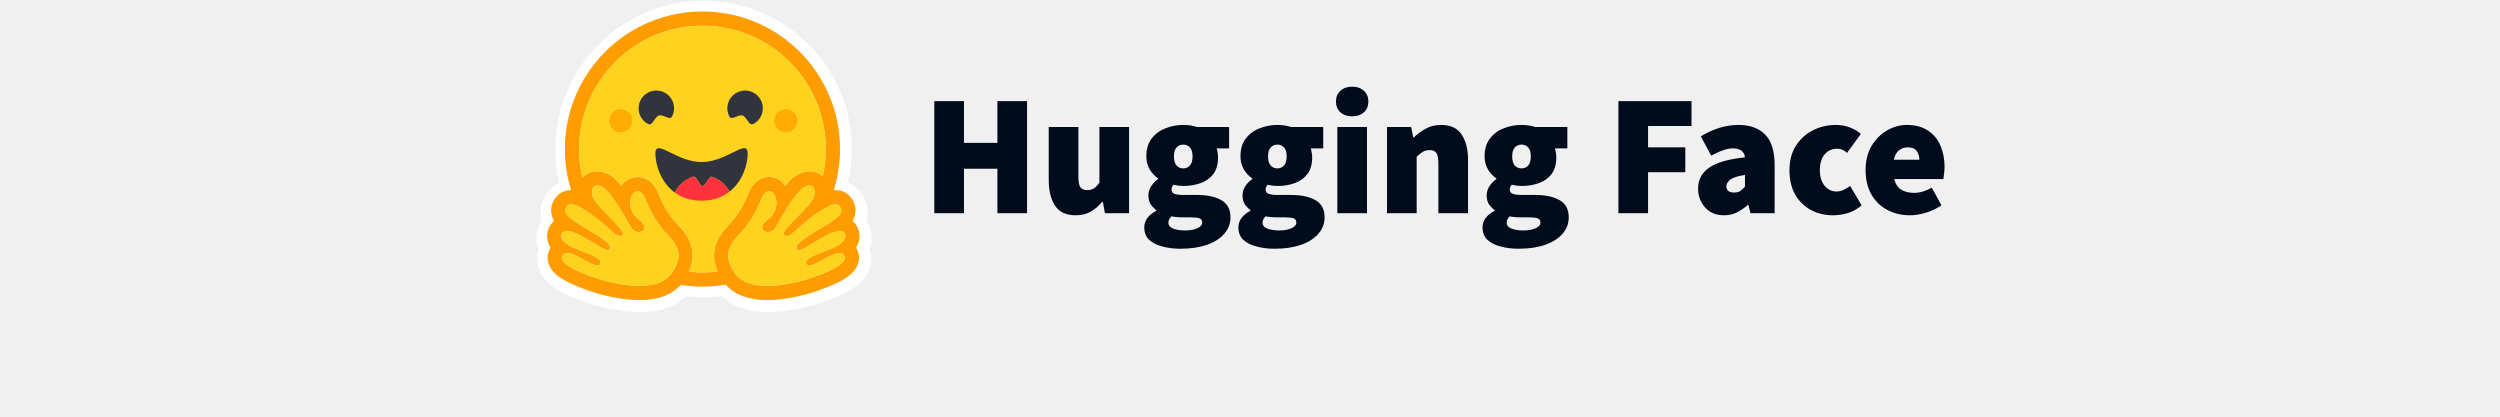
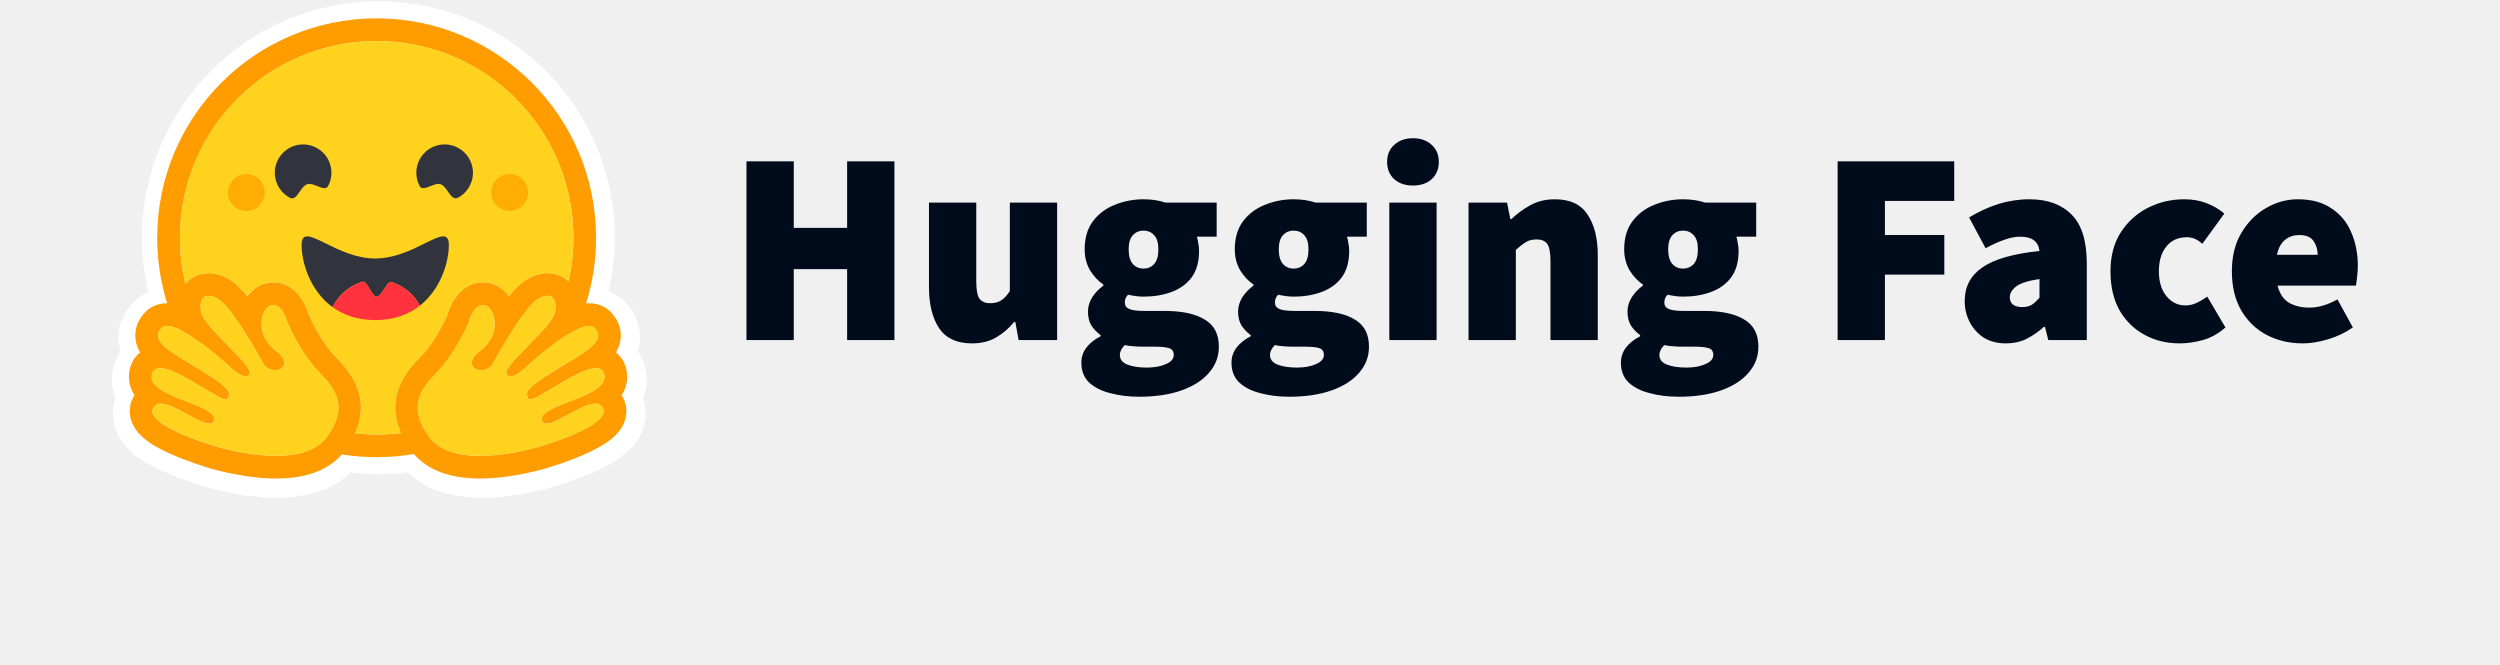
- <svg xmlns="http://www.w3.org/2000/svg" height="20" width="120" role="img" viewBox="0 30 963 256" fill="none">
+ <svg xmlns="http://www.w3.org/2000/svg" height="20" role="img" viewBox="0 30 963 256" fill="none">
  <path d="M287.541 161V92.145H305.761V117.78H326.312V92.145H344.532V161H326.312V133.67H305.761V161H287.541ZM374.366 162.271C368.575 162.271 364.373 160.329 361.76 156.445C359.147 152.49 357.841 147.229 357.841 140.661V108.035H376.061V138.331C376.061 141.721 376.485 143.98 377.332 145.11C378.25 146.24 379.592 146.805 381.358 146.805C383.052 146.805 384.465 146.452 385.595 145.746C386.725 145.04 387.855 143.839 388.985 142.144V108.035H407.205V161H392.374L391.103 154.009H390.679C388.561 156.551 386.195 158.564 383.582 160.047C381.04 161.53 377.968 162.271 374.366 162.271ZM438.785 182.822C434.76 182.822 431.052 182.363 427.662 181.445C424.273 180.597 421.554 179.22 419.506 177.313C417.528 175.407 416.54 172.864 416.54 169.686C416.54 165.52 419.011 162.13 423.955 159.517V159.093C422.601 158.092 421.42 156.875 420.459 155.492C419.541 154.009 419.082 152.172 419.082 149.983C419.082 148.147 419.612 146.346 420.671 144.581C421.801 142.815 423.249 141.297 425.014 140.026V139.602C423.107 138.331 421.413 136.53 419.93 134.199C418.517 131.798 417.811 129.079 417.811 126.043C417.811 121.664 418.87 118.063 420.989 115.238C423.178 112.342 426.003 110.224 429.463 108.882C432.924 107.47 436.596 106.763 440.48 106.763C443.587 106.763 446.412 107.187 448.954 108.035H468.658V121.17H461.031C461.242 121.806 461.419 122.618 461.56 123.606C461.772 124.595 461.878 125.619 461.878 126.678C461.878 130.845 460.925 134.235 459.018 136.848C457.111 139.39 454.534 141.262 451.285 142.462C448.036 143.663 444.435 144.263 440.48 144.263C438.715 144.263 436.737 144.016 434.548 143.521C433.7 144.298 433.277 145.322 433.277 146.593C433.277 147.723 433.842 148.535 434.972 149.03C436.172 149.524 438.079 149.771 440.692 149.771H448.637C455.275 149.771 460.395 150.866 463.997 153.055C467.669 155.174 469.505 158.669 469.505 163.542C469.505 167.356 468.234 170.71 465.692 173.606C463.22 176.501 459.689 178.761 455.098 180.385C450.508 182.01 445.07 182.822 438.785 182.822ZM440.48 133.458C442.175 133.458 443.552 132.858 444.611 131.657C445.671 130.457 446.2 128.585 446.2 126.043C446.2 123.571 445.671 121.77 444.611 120.64C443.552 119.44 442.175 118.84 440.48 118.84C438.785 118.84 437.408 119.44 436.349 120.64C435.289 121.77 434.76 123.571 434.76 126.043C434.76 128.585 435.289 130.457 436.349 131.657C437.408 132.858 438.785 133.458 440.48 133.458ZM441.751 171.593C444.717 171.593 447.189 171.134 449.166 170.216C451.144 169.368 452.132 168.203 452.132 166.72C452.132 165.308 451.497 164.425 450.226 164.072C449.025 163.719 447.295 163.542 445.035 163.542H440.904C438.785 163.542 437.161 163.472 436.031 163.33C434.972 163.26 434.054 163.119 433.277 162.907C432.006 164.178 431.37 165.449 431.37 166.72C431.37 168.415 432.323 169.651 434.23 170.428C436.208 171.205 438.715 171.593 441.751 171.593ZM496.613 182.822C492.587 182.822 488.88 182.363 485.49 181.445C482.1 180.597 479.381 179.22 477.333 177.313C475.356 175.407 474.367 172.864 474.367 169.686C474.367 165.52 476.839 162.13 481.782 159.517V159.093C480.428 158.092 479.247 156.875 478.287 155.492C477.368 154.009 476.909 152.172 476.909 149.983C476.909 148.147 477.439 146.346 478.498 144.581C479.628 142.815 481.076 141.297 482.842 140.026V139.602C480.935 138.331 479.24 136.53 477.757 134.199C476.344 131.798 475.638 129.079 475.638 126.043C475.638 121.664 476.698 118.063 478.816 115.238C481.005 112.342 483.83 110.224 487.291 108.882C490.751 107.47 494.423 106.763 498.307 106.763C501.415 106.763 504.24 107.187 506.782 108.035H526.485V121.17H518.858C519.07 121.806 519.246 122.618 519.388 123.606C519.599 124.595 519.705 125.619 519.705 126.678C519.705 130.845 518.752 134.235 516.845 136.848C514.939 139.39 512.361 141.262 509.112 142.462C505.864 143.663 502.262 144.263 498.307 144.263C496.542 144.263 494.565 144.016 492.375 143.521C491.528 144.298 491.104 145.322 491.104 146.593C491.104 147.723 491.669 148.535 492.799 149.03C494 149.524 495.906 149.771 498.519 149.771H506.464C513.102 149.771 518.222 150.866 521.824 153.055C525.496 155.174 527.332 158.669 527.332 163.542C527.332 167.356 526.061 170.71 523.519 173.606C521.047 176.501 517.516 178.761 512.926 180.385C508.336 182.01 502.898 182.822 496.613 182.822ZM498.307 133.458C500.002 133.458 501.379 132.858 502.439 131.657C503.498 130.457 504.028 128.585 504.028 126.043C504.028 123.571 503.498 121.77 502.439 120.64C501.379 119.44 500.002 118.84 498.307 118.84C496.613 118.84 495.235 119.44 494.176 120.64C493.117 121.77 492.587 123.571 492.587 126.043C492.587 128.585 493.117 130.457 494.176 131.657C495.235 132.858 496.613 133.458 498.307 133.458ZM499.579 171.593C502.545 171.593 505.016 171.134 506.994 170.216C508.971 169.368 509.96 168.203 509.96 166.72C509.96 165.308 509.324 164.425 508.053 164.072C506.853 163.719 505.122 163.542 502.862 163.542H498.731C496.613 163.542 494.988 163.472 493.858 163.33C492.799 163.26 491.881 163.119 491.104 162.907C489.833 164.178 489.197 165.449 489.197 166.72C489.197 168.415 490.151 169.651 492.058 170.428C494.035 171.205 496.542 171.593 499.579 171.593ZM535.161 161V108.035H553.381V161H535.161ZM544.271 101.467C541.305 101.467 538.903 100.655 537.067 99.031C535.231 97.336 534.313 95.111 534.313 92.357C534.313 89.603 535.231 87.413 537.067 85.789C538.903 84.094 541.305 83.247 544.271 83.247C547.237 83.247 549.638 84.094 551.474 85.789C553.31 87.413 554.228 89.603 554.228 92.357C554.228 95.111 553.31 97.336 551.474 99.031C549.638 100.655 547.237 101.467 544.271 101.467ZM565.678 161V108.035H580.508L581.779 114.39H582.203C584.321 112.342 586.723 110.577 589.406 109.094C592.16 107.54 595.338 106.763 598.94 106.763C604.801 106.763 609.003 108.741 611.546 112.696C614.159 116.58 615.465 121.806 615.465 128.373V161H597.245V130.704C597.245 127.314 596.821 125.054 595.974 123.924C595.126 122.794 593.785 122.229 591.948 122.229C590.254 122.229 588.841 122.582 587.711 123.289C586.581 123.995 585.31 124.984 583.898 126.255V161H565.678ZM646.612 182.822C642.587 182.822 638.879 182.363 635.489 181.445C632.1 180.597 629.381 179.22 627.333 177.313C625.355 175.407 624.367 172.864 624.367 169.686C624.367 165.52 626.838 162.13 631.782 159.517V159.093C630.428 158.092 629.247 156.875 628.286 155.492C627.368 154.009 626.909 152.172 626.909 149.983C626.909 148.147 627.439 146.346 628.498 144.581C629.628 142.815 631.076 141.297 632.841 140.026V139.602C630.934 138.331 629.239 136.53 627.756 134.199C626.344 131.798 625.638 129.079 625.638 126.043C625.638 121.664 626.697 118.063 628.816 115.238C631.005 112.342 633.83 110.224 637.29 108.882C640.751 107.47 644.423 106.763 648.307 106.763C651.414 106.763 654.239 107.187 656.781 108.035H676.484V121.17H668.857C669.069 121.806 669.246 122.618 669.387 123.606C669.599 124.595 669.705 125.619 669.705 126.678C669.705 130.845 668.752 134.235 666.845 136.848C664.938 139.39 662.36 141.262 659.112 142.462C655.863 143.663 652.262 144.263 648.307 144.263C646.541 144.263 644.564 144.016 642.375 143.521C641.527 144.298 641.104 145.322 641.104 146.593C641.104 147.723 641.669 148.535 642.799 149.03C643.999 149.524 645.906 149.771 648.519 149.771H656.464C663.102 149.771 668.222 150.866 671.824 153.055C675.496 155.174 677.332 158.669 677.332 163.542C677.332 167.356 676.061 170.71 673.518 173.606C671.047 176.501 667.516 178.761 662.925 180.385C658.335 182.01 652.897 182.822 646.612 182.822ZM648.307 133.458C650.002 133.458 651.379 132.858 652.438 131.657C653.498 130.457 654.027 128.585 654.027 126.043C654.027 123.571 653.498 121.77 652.438 120.64C651.379 119.44 650.002 118.84 648.307 118.84C646.612 118.84 645.235 119.44 644.176 120.64C643.116 121.77 642.587 123.571 642.587 126.043C642.587 128.585 643.116 130.457 644.176 131.657C645.235 132.858 646.612 133.458 648.307 133.458ZM649.578 171.593C652.544 171.593 655.016 171.134 656.993 170.216C658.971 169.368 659.959 168.203 659.959 166.72C659.959 165.308 659.324 164.425 658.053 164.072C656.852 163.719 655.122 163.542 652.862 163.542H648.731C646.612 163.542 644.988 163.472 643.858 163.33C642.799 163.26 641.88 163.119 641.104 162.907C639.832 164.178 639.197 165.449 639.197 166.72C639.197 168.415 640.15 169.651 642.057 170.428C644.034 171.205 646.541 171.593 649.578 171.593ZM707.85 161V92.145H752.764V107.399H726.07V120.534H748.951V135.788H726.07V161H707.85ZM772.689 162.271C769.37 162.271 766.51 161.53 764.109 160.047C761.817 158.535 759.955 156.455 758.707 154.009C757.435 151.537 756.8 148.853 756.8 145.958C756.8 140.449 759.06 136.142 763.579 133.034C768.099 129.856 775.444 127.738 785.613 126.678C785.189 123.006 782.717 121.17 778.198 121.17C776.291 121.17 774.278 121.558 772.16 122.335C770.041 123.041 767.605 124.136 764.85 125.619L758.495 113.755C762.238 111.495 766.016 109.765 769.829 108.564C773.706 107.365 777.741 106.758 781.799 106.763C788.72 106.763 794.123 108.741 798.007 112.696C801.891 116.58 803.833 122.865 803.833 131.551V161H789.003L787.732 155.915H787.308C785.189 157.822 782.929 159.376 780.528 160.576C778.198 161.706 775.585 162.271 772.689 162.271ZM779.045 148.288C780.528 148.288 781.764 147.97 782.753 147.335C783.741 146.629 784.695 145.746 785.613 144.687V137.483C781.305 138.119 778.304 139.072 776.609 140.343C774.985 141.615 774.172 142.992 774.172 144.475C774.172 147.017 775.797 148.288 779.045 148.288ZM839.652 162.271C834.638 162.271 830.118 161.176 826.093 158.987C822.067 156.798 818.854 153.655 816.453 149.559C814.122 145.393 812.957 140.379 812.957 134.517C812.957 128.656 814.264 123.677 816.877 119.581C819.56 115.414 823.056 112.237 827.364 110.047C831.671 107.858 836.332 106.763 841.346 106.763C844.524 106.763 847.385 107.258 849.927 108.246C852.54 109.235 854.835 110.577 856.812 112.272L848.338 123.924C847.208 122.936 846.184 122.265 845.266 121.912C844.354 121.559 843.384 121.38 842.406 121.382C839.016 121.382 836.368 122.582 834.461 124.984C832.554 127.314 831.601 130.492 831.601 134.517C831.601 138.543 832.59 141.756 834.567 144.157C836.544 146.487 838.945 147.653 841.77 147.653C843.253 147.653 844.701 147.335 846.113 146.699C847.561 146.014 848.944 145.198 850.245 144.263L857.236 156.127C854.623 158.458 851.728 160.082 848.55 161C845.372 161.847 842.406 162.271 839.652 162.271ZM887.046 162.271C881.89 162.271 877.229 161.176 873.063 158.987C868.967 156.798 865.718 153.655 863.317 149.559C860.916 145.393 859.716 140.379 859.716 134.517C859.716 128.797 860.916 123.889 863.317 119.793C865.789 115.626 868.967 112.413 872.851 110.153C876.735 107.893 880.831 106.763 885.139 106.763C890.365 106.763 894.673 107.929 898.062 110.259C901.523 112.519 904.065 115.591 905.689 119.475C907.384 123.359 908.232 127.667 908.232 132.399C908.232 133.952 908.126 135.471 907.914 136.954C907.773 138.366 907.631 139.39 907.49 140.026H877.3C878.147 143.204 879.666 145.428 881.855 146.699C884.044 147.9 886.622 148.5 889.588 148.5C892.978 148.5 896.579 147.441 900.393 145.322L906.325 156.127C903.5 158.104 900.322 159.623 896.791 160.682C893.26 161.741 890.012 162.271 887.046 162.271ZM877.088 128.161H892.766C892.766 126.113 892.236 124.348 891.177 122.865C890.188 121.311 888.317 120.534 885.563 120.534C883.585 120.534 881.82 121.135 880.266 122.335C878.712 123.536 877.653 125.478 877.088 128.161Z" fill="#000B1B" />
  <path d="M248.378 171.091C247.841 169.064 246.971 167.141 245.804 165.399C246.054 164.481 246.244 163.549 246.372 162.608C247.2 156.632 245.129 151.161 241.224 146.927C239.109 144.615 236.842 143.089 234.441 142.152C236.017 135.409 236.815 128.508 236.819 121.583C236.819 118.421 236.64 115.323 236.34 112.271C236.183 110.747 235.994 109.226 235.773 107.71C235.085 103.237 234.065 98.821 232.721 94.5C231.84 91.661 230.821 88.866 229.668 86.126C227.939 82.068 225.92 78.14 223.627 74.372C222.122 71.866 220.484 69.442 218.719 67.111C217.854 65.934 216.953 64.785 216.015 63.665C213.237 60.288 210.219 57.118 206.982 54.178C205.908 53.19 204.803 52.236 203.668 51.317C202.551 50.385 201.409 49.483 200.244 48.612C197.899 46.867 195.475 45.229 192.981 43.705C179.2 35.335 163.039 30.536 145.766 30.536C95.475 30.536 54.714 71.298 54.714 121.587C54.713 128.599 55.525 135.587 57.135 142.411C54.975 143.349 52.904 144.81 50.985 146.925C47.081 151.156 45.009 156.608 45.838 162.583C45.963 163.533 46.153 164.473 46.405 165.397C45.239 167.14 44.369 169.064 43.831 171.091C42.631 175.652 43.026 179.765 44.551 183.368C42.894 188.079 43.308 193.095 45.467 197.456C47.037 200.641 49.284 203.104 52.053 205.307C55.346 207.924 59.468 210.149 64.441 212.282C70.373 214.812 77.613 217.189 80.906 218.061C89.412 220.264 97.568 221.66 105.835 221.727C117.611 221.837 127.753 219.067 135.015 211.98C138.582 212.417 142.172 212.636 145.766 212.635C149.563 212.627 153.356 212.387 157.124 211.919C164.368 219.051 174.549 221.846 186.369 221.733C194.634 221.668 202.79 220.272 211.274 218.066C214.589 217.194 221.827 214.817 227.762 212.288C232.735 210.15 236.856 207.926 240.172 205.312C242.92 203.11 245.165 200.646 246.736 197.461C248.917 193.1 249.31 188.084 247.674 183.373C249.185 179.77 249.577 175.648 248.378 171.091ZM239.939 183.063C241.61 186.234 241.717 189.817 240.242 193.154C238.006 198.212 232.452 202.195 221.665 206.472C214.958 209.133 208.815 210.833 208.761 210.849C199.889 213.15 191.865 214.318 184.919 214.318C173.417 214.318 164.859 211.145 159.431 204.877C150.252 206.44 140.879 206.493 131.683 205.034C126.249 211.198 117.738 214.318 106.333 214.318C99.386 214.318 91.363 213.15 82.491 210.849C82.436 210.833 76.297 209.133 69.587 206.472C58.8 202.195 53.245 198.214 51.01 193.154C49.535 189.817 49.642 186.234 51.313 183.063C51.468 182.769 51.633 182.481 51.81 182.204C50.809 180.7 50.137 179 49.839 177.218C49.541 175.436 49.624 173.61 50.082 171.862C50.746 169.34 52.118 167.242 53.98 165.735C53.084 164.261 52.495 162.621 52.25 160.913C51.714 157.199 52.946 153.49 55.72 150.467C57.879 148.114 60.932 146.819 64.313 146.819H64.403C61.854 138.65 60.562 130.141 60.57 121.584C60.57 74.912 98.407 37.074 145.084 37.074C191.762 37.074 229.598 74.909 229.598 121.584C229.604 130.164 228.303 138.695 225.739 146.883C226.147 146.843 226.547 146.822 226.939 146.822C230.319 146.822 233.373 148.116 235.532 150.469C238.304 153.49 239.539 157.202 239.002 160.915C238.757 162.623 238.169 164.264 237.272 165.738C239.134 167.244 240.506 169.342 241.17 171.865C241.627 173.613 241.71 175.438 241.412 177.221C241.114 179.003 240.443 180.702 239.442 182.207C239.619 182.481 239.786 182.769 239.939 183.063Z" fill="white" />
  <path d="M239.442 182.207C240.443 180.702 241.114 179.003 241.412 177.221C241.71 175.438 241.627 173.613 241.17 171.865C240.506 169.343 239.134 167.245 237.272 165.738C238.168 164.264 238.757 162.624 239.002 160.916C239.538 157.202 238.306 153.493 235.532 150.47C233.373 148.117 230.319 146.822 226.939 146.822C226.546 146.822 226.147 146.842 225.739 146.883C228.3 138.695 229.599 130.164 229.591 121.585C229.591 74.914 191.754 37.075 145.081 37.075C98.408 37.075 60.567 74.91 60.567 121.585C60.559 130.142 61.851 138.651 64.4 146.82H64.31C60.93 146.82 57.877 148.115 55.718 150.468C52.946 153.489 51.712 157.2 52.248 160.914C52.493 162.622 53.081 164.262 53.978 165.736C52.116 167.243 50.744 169.341 50.081 171.864C49.623 173.612 49.541 175.438 49.839 177.221C50.137 179.003 50.809 180.703 51.811 182.207C51.632 182.484 51.468 182.772 51.314 183.066C49.644 186.237 49.536 189.82 51.011 193.157C53.246 198.214 58.801 202.199 69.588 206.475C76.295 209.136 82.438 210.836 82.492 210.852C91.364 213.153 99.387 214.322 106.333 214.322C117.739 214.322 126.249 211.202 131.684 205.037C140.88 206.496 150.253 206.443 159.432 204.88C164.859 211.148 173.418 214.322 184.92 214.322C191.866 214.322 199.89 213.153 208.762 210.852C208.816 210.836 214.956 209.136 221.666 206.475C232.453 202.199 238.008 198.214 240.243 193.157C241.718 189.82 241.611 186.237 239.94 183.066C239.787 182.769 239.619 182.482 239.442 182.207ZM127.795 195.387C127.327 196.206 126.826 197.005 126.292 197.782C124.887 199.839 123.039 201.41 120.895 202.579C116.794 204.814 111.605 205.596 106.332 205.596C98.004 205.596 89.466 203.647 84.68 202.405C84.445 202.344 55.346 194.125 59.03 187.129C59.65 185.953 60.671 185.483 61.955 185.483C67.142 185.483 76.587 193.207 80.647 193.207C81.553 193.207 82.193 192.82 82.454 191.879C84.184 185.674 56.161 183.066 58.521 174.082C58.938 172.492 60.067 171.847 61.656 171.847C68.513 171.846 83.905 183.906 87.124 183.906C87.371 183.906 87.548 183.834 87.644 183.682L87.686 183.613C89.196 181.118 88.33 179.304 77.978 172.964L76.984 172.359C65.594 165.464 57.598 161.316 62.146 156.366C62.669 155.794 63.41 155.541 64.311 155.541C65.38 155.541 66.673 155.899 68.097 156.498C74.113 159.035 82.451 165.954 85.934 168.972C86.961 169.866 87.566 170.412 87.566 170.412C87.566 170.412 91.976 174.998 94.643 174.998C95.257 174.998 95.777 174.757 96.13 174.158C98.022 170.97 78.567 156.228 77.47 150.146C76.727 146.024 77.992 143.937 80.333 143.937C81.445 143.937 82.803 144.41 84.302 145.361C88.952 148.313 97.93 163.741 101.217 169.742C102.319 171.754 104.2 172.604 105.895 172.604C109.258 172.604 111.887 169.261 106.203 165.013C97.66 158.62 100.658 148.172 104.735 147.529C104.909 147.502 105.085 147.488 105.26 147.487C108.968 147.487 110.604 153.877 110.604 153.877C110.604 153.877 115.397 165.915 123.632 174.143C131.105 181.612 132.148 187.742 127.795 195.387ZM154.424 196.797L153.997 196.848L153.268 196.932C152.885 196.971 152.502 197.009 152.117 197.045L151.741 197.079L151.399 197.108L150.912 197.147C150.733 197.16 150.554 197.174 150.375 197.185L149.839 197.221L149.721 197.228L149.299 197.253L149.12 197.262L148.62 197.287L148.039 197.311L147.511 197.329L147.159 197.339H146.981C146.871 197.339 146.762 197.345 146.652 197.346H146.477C146.367 197.346 146.258 197.346 146.148 197.352L145.701 197.357H145.075C144.584 197.357 144.095 197.352 143.606 197.343L143.21 197.334C143.098 197.334 142.985 197.328 142.873 197.325L142.454 197.312L141.932 197.292L141.463 197.272L141.341 197.267L140.894 197.243C140.77 197.236 140.646 197.23 140.523 197.222L140.234 197.205C139.871 197.182 139.508 197.156 139.145 197.128L138.765 197.098L138.285 197.057L137.724 197.005C137.411 196.976 137.098 196.944 136.785 196.909H136.77C141.34 186.714 139.029 177.193 129.794 167.965C123.738 161.917 119.708 152.984 118.873 151.023C117.181 145.218 112.702 138.765 105.265 138.765C104.636 138.766 104.009 138.816 103.388 138.914C100.129 139.426 97.281 141.302 95.249 144.124C93.054 141.393 90.919 139.222 88.989 137.995C86.079 136.151 83.176 135.215 80.346 135.215C76.816 135.215 73.659 136.665 71.459 139.295L71.404 139.362L71.28 138.841L71.275 138.819C70.857 137.029 70.505 135.223 70.221 133.407C70.221 133.394 70.221 133.382 70.215 133.37L70.153 132.959C70.12 132.737 70.087 132.514 70.055 132.292C70.029 132.107 70.003 131.922 69.979 131.738C69.955 131.554 69.929 131.369 69.907 131.184C69.883 130.998 69.861 130.813 69.839 130.628C69.818 130.452 69.798 130.276 69.778 130.1L69.772 130.055C69.682 129.243 69.605 128.43 69.54 127.616L69.505 127.145C69.495 127.016 69.486 126.886 69.478 126.755C69.478 126.725 69.474 126.694 69.472 126.666L69.439 126.144C69.427 125.955 69.418 125.766 69.408 125.577C69.398 125.389 69.388 125.2 69.38 125.01L69.36 124.515L69.354 124.365L69.339 123.907L69.328 123.519C69.328 123.364 69.321 123.208 69.318 123.053L69.31 122.564C69.308 122.401 69.31 122.239 69.306 122.076C69.301 121.912 69.306 121.749 69.306 121.585C69.306 79.733 103.237 45.802 145.093 45.802C186.949 45.802 220.879 79.731 220.879 121.585V122.564C220.879 122.727 220.875 122.891 220.871 123.053C220.871 123.189 220.866 123.322 220.862 123.458C220.862 123.579 220.857 123.699 220.852 123.816C220.852 123.969 220.843 124.121 220.838 124.274V124.287C220.825 124.619 220.811 124.951 220.797 125.283L220.791 125.393L220.765 125.889L220.741 126.282C220.685 127.213 220.612 128.144 220.523 129.073V129.086C220.507 129.26 220.489 129.435 220.47 129.609C220.426 130.014 220.381 130.419 220.336 130.824L220.285 131.231L220.222 131.709C220.2 131.884 220.176 132.058 220.151 132.232C220.124 132.427 220.095 132.621 220.067 132.815L219.997 133.273L219.915 133.793C219.887 133.966 219.859 134.138 219.826 134.311C219.792 134.483 219.766 134.655 219.736 134.828C219.676 135.172 219.614 135.515 219.547 135.858C219.414 136.541 219.275 137.222 219.128 137.902C219.091 138.071 219.053 138.241 219.014 138.41C216.881 136.337 214.057 135.208 210.941 135.208C208.114 135.208 205.208 136.143 202.299 137.988C200.368 139.214 198.235 141.386 196.038 144.117C194.003 141.294 191.155 139.419 187.9 138.906C187.279 138.809 186.651 138.759 186.022 138.758C178.583 138.758 174.107 145.211 172.414 151.016C171.575 152.977 167.545 161.909 161.482 167.967C152.254 177.165 149.925 186.644 154.424 196.797ZM232.664 176.389L232.634 176.478C232.613 176.535 232.592 176.592 232.569 176.648C232.533 176.733 232.495 176.816 232.455 176.899C232.358 177.097 232.248 177.289 232.127 177.473C231.96 177.722 231.777 177.96 231.578 178.184C231.532 178.236 231.488 178.287 231.436 178.338C231.366 178.415 231.291 178.49 231.217 178.565C229.87 179.9 227.818 181.069 225.498 182.143C225.235 182.262 224.969 182.381 224.699 182.5L224.431 182.619C224.252 182.698 224.074 182.777 223.886 182.854C223.703 182.932 223.519 183.009 223.335 183.085L222.777 183.316C221.472 183.853 220.135 184.364 218.83 184.87L218.273 185.086L217.721 185.302C217.355 185.445 216.993 185.588 216.636 185.731L216.105 185.945L215.584 186.159L215.327 186.266C215.157 186.338 214.989 186.408 214.823 186.48C210.985 188.126 208.225 189.801 208.805 191.88C208.821 191.939 208.839 191.995 208.859 192.049C208.911 192.203 208.982 192.349 209.07 192.485C209.122 192.567 209.182 192.644 209.249 192.714C209.931 193.422 211.172 193.31 212.737 192.748C212.864 192.702 212.994 192.653 213.125 192.601C213.215 192.567 213.304 192.531 213.394 192.495L213.529 192.438C213.887 192.286 214.266 192.117 214.654 191.932C214.751 191.887 214.849 191.843 214.947 191.791C216.86 190.856 219.029 189.595 221.181 188.448C221.511 188.269 221.842 188.098 222.171 187.928C222.709 187.649 223.252 187.38 223.8 187.123C225.838 186.165 227.753 185.485 229.294 185.485C230.016 185.485 230.655 185.633 231.186 185.973L231.275 186.032C231.544 186.222 231.778 186.455 231.969 186.723C232.013 186.786 232.059 186.851 232.098 186.918C232.14 186.987 232.18 187.058 232.218 187.13C232.979 188.574 232.342 190.071 230.852 191.538C229.421 192.946 227.195 194.327 224.664 195.606C224.477 195.701 224.288 195.796 224.098 195.888C216.567 199.586 206.707 202.371 206.569 202.406C203.941 203.087 200.183 203.982 195.95 204.651L195.323 204.748L195.221 204.763C194.261 204.907 193.298 205.034 192.333 205.144L192.244 205.153C190.489 205.353 188.689 205.498 186.886 205.559H186.859C186.211 205.583 185.564 205.594 184.916 205.594H184.17C183.182 205.58 182.195 205.536 181.21 205.46C181.187 205.46 181.163 205.46 181.139 205.455C180.787 205.428 180.434 205.395 180.083 205.356C179.479 205.291 178.876 205.211 178.275 205.117C178.041 205.078 177.791 205.037 177.55 204.995C177.44 204.975 177.331 204.955 177.222 204.933L177.196 204.928C176.849 204.862 176.504 204.789 176.16 204.71C175.961 204.665 175.761 204.62 175.564 204.567L175.446 204.536C175.348 204.512 175.252 204.486 175.156 204.46L175.103 204.446L174.794 204.357C174.682 204.325 174.571 204.292 174.459 204.259L174.419 204.247L174.128 204.158C174.018 204.124 173.909 204.088 173.8 204.053C173.71 204.023 173.621 203.992 173.531 203.963L173.334 203.894C173.144 203.828 172.956 203.758 172.768 203.686L172.59 203.617L172.443 203.558C172.16 203.444 171.878 203.325 171.599 203.2L171.413 203.111L171.382 203.097C171.316 203.066 171.251 203.035 171.185 203.007C171.056 202.945 170.928 202.881 170.801 202.816L170.763 202.797L170.579 202.7C170.252 202.53 169.931 202.348 169.617 202.154L169.445 202.049C169.356 201.995 169.275 201.94 169.19 201.885L168.966 201.736C168.885 201.682 168.804 201.627 168.725 201.57L168.581 201.468C168.429 201.359 168.28 201.248 168.133 201.133C168.055 201.073 167.978 201.011 167.901 200.954C167.73 200.817 167.563 200.676 167.398 200.531L167.391 200.525C167.23 200.386 167.073 200.242 166.92 200.095L166.912 200.085C166.832 200.009 166.754 199.933 166.676 199.854C166.599 199.775 166.521 199.697 166.446 199.618C166.37 199.538 166.294 199.457 166.22 199.374C166.148 199.296 166.078 199.217 166.008 199.137L165.984 199.11C165.623 198.691 165.285 198.252 164.972 197.795L164.848 197.612C164.766 197.491 164.685 197.369 164.605 197.247L164.369 196.884C164.253 196.707 164.14 196.528 164.03 196.348C163.951 196.22 163.873 196.092 163.796 195.963C163.731 195.853 163.666 195.744 163.604 195.636C163.569 195.577 163.536 195.517 163.503 195.457C163.47 195.395 163.431 195.332 163.396 195.269L163.34 195.17C163.321 195.137 163.315 195.127 163.305 195.105C163.237 194.986 163.171 194.865 163.107 194.742C163.078 194.689 163.049 194.635 163.018 194.582L162.928 194.41L162.839 194.239L162.667 193.892C162.639 193.835 162.612 193.778 162.585 193.721C162.526 193.598 162.47 193.477 162.414 193.356C162.392 193.307 162.369 193.258 162.349 193.209C162.272 193.042 162.199 192.873 162.13 192.702C162.083 192.589 162.04 192.477 161.994 192.365C161.865 192.035 161.744 191.702 161.633 191.365C161.6 191.265 161.567 191.166 161.538 191.066C161.466 190.839 161.401 190.61 161.343 190.379C161.272 190.11 161.209 189.838 161.156 189.565C161.122 189.404 161.092 189.242 161.067 189.079C161.04 188.918 161.017 188.757 160.998 188.597C160.957 188.278 160.928 187.958 160.911 187.637C160.911 187.584 160.906 187.53 160.905 187.477C160.9 187.371 160.897 187.265 160.896 187.159C160.84 182.887 163.003 178.778 167.626 174.157C175.86 165.93 180.654 153.891 180.654 153.891C180.654 153.891 180.783 153.386 181.052 152.66C181.142 152.419 181.236 152.179 181.335 151.942C181.448 151.674 181.569 151.409 181.699 151.149L181.737 151.073C181.904 150.741 182.085 150.418 182.282 150.103C182.327 150.03 182.371 149.957 182.423 149.885C182.569 149.667 182.724 149.456 182.887 149.251C183.013 149.094 183.147 148.942 183.288 148.798C183.766 148.306 184.311 147.904 184.928 147.689L185.006 147.664C185.058 147.647 185.109 147.631 185.162 147.616C185.224 147.6 185.286 147.585 185.348 147.572L185.376 147.567C185.507 147.541 185.638 147.523 185.771 147.514H185.783C185.852 147.514 185.921 147.507 185.992 147.507C186.169 147.508 186.345 147.522 186.52 147.549C187.262 147.666 187.969 148.108 188.577 148.79L188.659 148.886C188.857 149.118 189.037 149.366 189.197 149.626C189.317 149.819 189.43 150.022 189.537 150.235C189.58 150.325 189.621 150.407 189.662 150.495C189.682 150.54 189.702 150.584 189.721 150.63C189.761 150.719 189.798 150.809 189.835 150.903C190.044 151.439 190.206 151.992 190.32 152.556C190.441 153.165 190.511 153.783 190.531 154.404C190.538 154.677 190.538 154.953 190.531 155.233C190.526 155.339 190.521 155.446 190.513 155.553C190.431 156.742 190.172 157.912 189.744 159.025C189.701 159.135 189.654 159.247 189.61 159.359C189.395 159.873 189.145 160.371 188.863 160.851C188.702 161.125 188.528 161.397 188.342 161.667L188.228 161.829C187.787 162.445 187.295 163.023 186.757 163.557C186.227 164.088 185.659 164.579 185.058 165.028C184.455 165.473 183.89 165.967 183.368 166.504C181.865 168.082 181.515 169.473 181.853 170.528C181.893 170.647 181.94 170.764 181.994 170.877C182.119 171.122 182.281 171.347 182.475 171.543L182.528 171.596C182.583 171.649 182.641 171.7 182.7 171.749L182.76 171.798C182.906 171.91 183.06 172.01 183.221 172.097C183.267 172.122 183.31 172.147 183.363 172.171C183.584 172.281 183.815 172.369 184.053 172.436L184.119 172.453L184.208 172.477L184.286 172.496L184.369 172.514L184.452 172.531L184.531 172.544C184.59 172.555 184.65 172.564 184.709 172.572L184.767 172.58L184.87 172.591L184.934 172.597L185.04 172.605H185.101L185.211 172.61H185.558L185.657 172.605L185.771 172.598L185.91 172.585L186.04 172.569C186.069 172.569 186.099 172.561 186.129 172.556C186.587 172.489 187.033 172.36 187.455 172.172C187.545 172.134 187.634 172.092 187.716 172.048C187.892 171.96 188.063 171.861 188.227 171.752C188.456 171.602 188.672 171.433 188.875 171.249L189.016 171.115C189.038 171.093 189.061 171.072 189.082 171.049C189.22 170.911 189.35 170.765 189.471 170.612C189.685 170.342 189.875 170.055 190.04 169.753C191.997 166.195 194.048 162.689 196.191 159.24L196.485 158.769L196.782 158.297C196.931 158.059 197.08 157.823 197.229 157.59L197.38 157.355L197.681 156.886C198.085 156.261 198.49 155.643 198.898 155.031L199.203 154.575C199.815 153.669 200.426 152.787 201.03 151.948L201.332 151.534C201.989 150.626 202.674 149.739 203.385 148.873L203.668 148.535C203.714 148.478 203.757 148.423 203.808 148.368L204.085 148.047C204.131 147.994 204.175 147.942 204.223 147.891L204.491 147.588L204.626 147.442C204.756 147.301 204.888 147.162 205.022 147.024C205.112 146.935 205.195 146.845 205.282 146.762C205.789 146.243 206.348 145.778 206.951 145.375L207.09 145.286L207.231 145.196C207.321 145.14 207.412 145.086 207.505 145.035C209.869 143.694 211.827 143.595 212.953 144.721C213.636 145.404 214.013 146.535 213.993 148.108C213.993 148.178 213.993 148.247 213.987 148.319V148.397C213.987 148.468 213.981 148.541 213.976 148.614C213.976 148.703 213.965 148.793 213.956 148.882C213.947 148.972 213.943 149.04 213.934 149.119C213.934 149.142 213.929 149.165 213.926 149.188C213.919 149.258 213.91 149.329 213.901 149.399C213.901 149.421 213.901 149.442 213.892 149.464C213.882 149.559 213.868 149.654 213.851 149.748C213.84 149.835 213.826 149.922 213.809 150.009C213.802 150.059 213.792 150.108 213.784 150.158C213.758 150.3 213.724 150.441 213.683 150.579C213.606 150.837 213.512 151.09 213.401 151.336C213.353 151.443 213.302 151.55 213.25 151.655C213.142 151.872 213.02 152.094 212.886 152.324C212.819 152.437 212.75 152.554 212.676 152.671L212.564 152.849C212.45 153.028 212.331 153.209 212.207 153.392C212.083 153.575 211.95 153.762 211.807 153.951C211.622 154.203 211.427 154.46 211.221 154.72L211.065 154.917C210.624 155.466 210.172 156.006 209.71 156.537L209.343 156.952L209.156 157.162C208.901 157.447 208.645 157.73 208.387 158.011L208.189 158.225C208.058 158.367 207.921 158.511 207.79 158.654C207.656 158.799 207.52 158.943 207.384 159.087L206.972 159.521L206.555 159.956C206.416 160.101 206.276 160.248 206.135 160.393L205.286 161.268C201.231 165.427 196.958 169.572 195.512 172.156C195.416 172.325 195.329 172.498 195.25 172.675C195.045 173.145 194.959 173.547 195.017 173.872C195.036 173.979 195.074 174.082 195.129 174.175C195.211 174.316 195.31 174.446 195.424 174.562C195.477 174.614 195.532 174.663 195.592 174.707C195.889 174.919 196.249 175.028 196.614 175.017H196.728L196.845 175.009L196.963 174.995L197.06 174.981C197.073 174.98 197.086 174.977 197.099 174.974L197.188 174.957L197.212 174.951L197.31 174.93L197.345 174.921L197.45 174.894L197.575 174.857C197.657 174.832 197.739 174.804 197.823 174.773C198.004 174.709 198.181 174.635 198.354 174.552C198.398 174.531 198.443 174.511 198.486 174.488L198.619 174.422C198.793 174.334 198.966 174.239 199.14 174.136C199.279 174.054 199.417 173.97 199.555 173.881L199.689 173.792C199.733 173.764 199.778 173.735 199.822 173.702L199.955 173.613L200.025 173.564L200.217 173.43C200.396 173.306 200.563 173.179 200.733 173.05L200.748 173.039L201.016 172.831C201.383 172.541 201.732 172.249 202.047 171.974L202.257 171.789L202.277 171.771L202.386 171.674C202.644 171.443 202.874 171.227 203.066 171.048L203.144 170.972L203.333 170.793L203.446 170.683L203.485 170.643L203.496 170.632C203.592 170.536 203.592 170.536 203.688 170.439L203.696 170.431L203.732 170.399C203.743 170.387 203.758 170.375 203.775 170.36L203.789 170.347L203.827 170.313L204.03 170.134L204.144 170.031C204.2 169.983 204.261 169.928 204.323 169.869L204.46 169.749C204.484 169.729 204.508 169.706 204.533 169.684L204.676 169.559L204.887 169.375L204.998 169.278C205.433 168.899 205.963 168.442 206.57 167.927L206.819 167.717L207.231 167.372L207.651 167.02C208.201 166.564 208.793 166.079 209.419 165.575L209.83 165.245C210.18 164.967 210.54 164.682 210.904 164.396C211.05 164.281 211.199 164.166 211.351 164.052C211.724 163.764 212.099 163.477 212.475 163.194C213.333 162.546 214.218 161.897 215.113 161.264L215.498 160.997C215.766 160.811 216.034 160.626 216.303 160.445L216.546 160.28C217.027 159.956 217.512 159.639 218.001 159.329L218.244 159.176L218.485 159.026C218.726 158.877 218.967 158.729 219.205 158.586L219.444 158.444L219.923 158.165C220.08 158.074 220.236 157.985 220.392 157.897L220.486 157.844L220.858 157.641C221.012 157.557 221.167 157.476 221.32 157.397L221.55 157.279L221.772 157.166C222.28 156.911 222.797 156.675 223.323 156.459C223.395 156.429 223.466 156.4 223.537 156.369C223.678 156.31 223.818 156.256 223.957 156.208C224.096 156.161 224.233 156.112 224.368 156.064C224.491 156.023 224.61 155.985 224.726 155.949L224.765 155.937C224.827 155.918 224.889 155.9 224.951 155.884L224.969 155.879C225.095 155.843 225.221 155.81 225.348 155.78H225.358C225.545 155.735 225.727 155.697 225.905 155.667C225.966 155.657 226.026 155.647 226.084 155.639C226.257 155.613 226.431 155.595 226.605 155.583C226.715 155.575 226.826 155.572 226.936 155.572H227.02C227.132 155.572 227.24 155.579 227.347 155.59C227.396 155.59 227.445 155.599 227.493 155.606H227.513C227.561 155.611 227.61 155.619 227.657 155.629C227.704 155.639 227.752 155.646 227.798 155.657H227.814C227.86 155.667 227.903 155.68 227.951 155.693C228.333 155.796 228.684 155.99 228.975 156.258L229.001 156.284L229.052 156.334L229.102 156.387C229.503 156.809 229.835 157.292 230.085 157.818L230.124 157.907C230.209 158.107 230.276 158.314 230.323 158.526C230.453 159.117 230.418 159.733 230.221 160.305C230.136 160.554 230.032 160.796 229.909 161.028L229.827 161.176C229.515 161.699 229.147 162.186 228.728 162.628L228.638 162.723C228.441 162.932 228.236 163.135 228.025 163.33C227.958 163.393 227.889 163.456 227.819 163.519L227.713 163.615C227.493 163.81 227.268 164 227.04 164.186C227 164.218 226.959 164.25 226.92 164.284C226.761 164.412 226.597 164.542 226.427 164.672C225.841 165.12 225.244 165.552 224.636 165.969C224.278 166.214 223.908 166.461 223.526 166.712C222.814 167.179 222.097 167.636 221.373 168.084C221.164 168.213 220.954 168.344 220.74 168.474C218.773 169.684 216.592 170.978 214.266 172.385L213.664 172.751C213.005 173.153 212.383 173.537 211.798 173.902L211.503 174.088L210.945 174.446C210.724 174.586 210.509 174.724 210.3 174.86C210.142 174.961 209.988 175.061 209.837 175.16L209.539 175.356C209.394 175.451 209.25 175.546 209.106 175.643L208.966 175.732C208.818 175.831 208.674 175.928 208.534 176.024L208.305 176.18L208.036 176.367L207.788 176.54C207.396 176.815 207.009 177.096 206.625 177.382L206.491 177.484C206.34 177.598 206.194 177.712 206.053 177.823L205.869 177.97C205.559 178.219 205.278 178.458 205.024 178.686L204.9 178.8C204.829 178.865 204.759 178.93 204.693 178.994C204.646 179.038 204.603 179.083 204.556 179.127L204.491 179.191C204.348 179.334 204.209 179.481 204.074 179.632L204.008 179.708C203.861 179.878 203.733 180.041 203.62 180.2L203.57 180.272C203.44 180.462 203.325 180.663 203.227 180.872L203.193 180.945L203.172 180.996L203.155 181.04L203.132 181.101C203.125 181.122 203.111 181.159 203.103 181.191C203.062 181.31 203.032 181.433 203.012 181.558L203.002 181.625L202.994 181.686L202.989 181.745V182.059C202.989 182.085 202.989 182.112 202.995 182.139C202.996 182.155 202.998 182.171 203 182.187C203 182.213 203.007 182.239 203.01 182.266L203.029 182.376V182.381C203.036 182.416 203.043 182.451 203.052 182.486C203.061 182.521 203.07 182.56 203.081 182.597C203.113 182.71 203.152 182.822 203.197 182.931C203.197 182.939 203.204 182.948 203.207 182.956C203.219 182.983 203.23 183.011 203.243 183.038C203.292 183.152 203.347 183.263 203.407 183.372L203.47 183.485L203.536 183.599L203.605 183.713C203.617 183.732 203.63 183.749 203.645 183.766L203.668 183.79L203.692 183.812L203.719 183.833C203.737 183.846 203.756 183.857 203.776 183.868C203.796 183.877 203.818 183.887 203.84 183.895C203.864 183.903 203.888 183.91 203.912 183.916C204.489 184.046 205.675 183.568 207.25 182.736L207.533 182.586L208.012 182.325L208.247 182.195C208.413 182.105 208.584 182.005 208.757 181.906L209.074 181.727C211.157 180.528 213.646 178.987 216.218 177.483C216.458 177.342 216.7 177.202 216.942 177.062L217.428 176.752C217.671 176.612 217.913 176.474 218.156 176.338C219.19 175.75 220.238 175.185 221.297 174.644L221.772 174.403C222.088 174.247 222.401 174.095 222.71 173.947C223.309 173.663 223.914 173.394 224.525 173.139L224.86 173.003L224.901 172.987C226.675 172.284 228.284 171.849 229.586 171.849C229.868 171.847 230.149 171.87 230.427 171.918H230.435C230.525 171.934 230.606 171.952 230.688 171.973H230.703C230.823 172.002 230.941 172.039 231.055 172.085C231.146 172.118 231.234 172.157 231.319 172.203C231.692 172.392 232.011 172.671 232.249 173.015C232.269 173.044 232.288 173.074 232.306 173.105C232.394 173.239 232.47 173.38 232.532 173.528C232.569 173.613 232.603 173.701 232.635 173.796C232.667 173.892 232.695 173.984 232.724 174.083C232.936 174.841 232.915 175.643 232.664 176.389Z" fill="#FF9D00" />
  <path fill-rule="evenodd" clip-rule="evenodd" d="M220.867 122.075V121.585C220.867 79.731 186.949 45.802 145.092 45.802C103.237 45.802 69.306 79.733 69.306 121.585L69.305 121.749C69.304 121.858 69.303 121.966 69.305 122.075C69.31 122.238 69.312 122.401 69.31 122.564L69.316 122.924L69.318 123.054L69.323 123.232C69.325 123.328 69.328 123.423 69.328 123.519L69.338 123.908L69.354 124.365L69.359 124.515L69.379 124.988V125.01L69.407 125.563V125.577C69.417 125.766 69.427 125.955 69.439 126.143C69.449 126.318 69.46 126.492 69.472 126.666L69.475 126.697C69.484 126.846 69.494 126.996 69.505 127.145L69.508 127.184C69.518 127.328 69.529 127.473 69.541 127.616L69.543 127.644L69.563 127.894C69.623 128.615 69.693 129.336 69.773 130.055L69.778 130.1L69.838 130.628L69.907 131.184C69.953 131.554 70.003 131.923 70.055 132.292C70.086 132.515 70.119 132.737 70.152 132.959L70.157 132.986C70.232 133.488 70.312 133.99 70.399 134.49C70.648 135.941 70.94 137.385 71.275 138.819L71.28 138.842L71.312 138.977C71.342 139.105 71.372 139.233 71.404 139.362L71.459 139.295C73.659 136.665 76.815 135.215 80.346 135.215C83.176 135.215 86.08 136.15 88.989 137.995C90.919 139.221 93.053 141.393 95.249 144.124C97.281 141.301 100.129 139.426 103.387 138.914C104.009 138.816 104.637 138.766 105.265 138.765C112.702 138.765 117.181 145.219 118.873 151.023C119.708 152.985 123.738 161.916 129.814 167.958C139.049 177.185 141.36 186.707 136.79 196.902H136.805C137.117 196.936 137.43 196.968 137.744 196.997C137.931 197.015 138.118 197.033 138.305 197.049L138.371 197.055C138.508 197.068 138.646 197.08 138.784 197.09L139.164 197.121C139.526 197.149 139.889 197.174 140.254 197.198L140.542 197.215L140.771 197.228L140.914 197.236L141.36 197.26L141.482 197.265L141.952 197.285L142.473 197.305L142.893 197.317L142.963 197.32C143.051 197.323 143.141 197.327 143.23 197.327L143.325 197.329C143.915 197.343 144.504 197.35 145.094 197.35H145.72L146.168 197.345C146.278 197.339 146.387 197.339 146.497 197.339H146.671L146.822 197.336C146.881 197.334 146.941 197.332 147 197.332H147.179L147.53 197.322L148.058 197.304L148.64 197.279C148.807 197.272 148.973 197.264 149.14 197.255L149.319 197.245L149.584 197.23L149.741 197.221L149.858 197.214L150.395 197.178C150.574 197.167 150.753 197.153 150.932 197.139L151.418 197.101L151.761 197.072L152.136 197.038C152.521 197.002 152.905 196.964 153.287 196.924C153.531 196.897 153.773 196.87 154.016 196.841L154.443 196.79C149.944 186.637 152.273 177.158 161.471 167.967C167.533 161.91 171.563 152.977 172.403 151.016C174.096 145.211 178.571 138.758 186.01 138.758C186.639 138.759 187.267 138.808 187.888 138.907C191.143 139.419 193.992 141.295 196.027 144.117C198.224 141.386 200.357 139.214 202.287 137.988C205.196 136.143 208.102 135.208 210.929 135.208C214.045 135.208 216.87 136.338 219.003 138.41C219.12 137.888 219.233 137.366 219.341 136.842C219.407 136.515 219.472 136.187 219.536 135.858C219.614 135.454 219.688 135.048 219.756 134.642C219.774 134.532 219.793 134.422 219.814 134.311C219.847 134.138 219.876 133.967 219.903 133.793L219.914 133.727L219.985 133.274L220.055 132.815L220.056 132.81C220.084 132.618 220.113 132.425 220.139 132.232C220.16 132.086 220.18 131.94 220.199 131.793L220.211 131.709L220.273 131.231L220.324 130.824C220.355 130.556 220.385 130.288 220.414 130.019C220.427 129.912 220.438 129.804 220.449 129.696L220.459 129.609C220.478 129.43 220.495 129.252 220.511 129.073L220.551 128.657C220.634 127.735 220.701 126.813 220.753 125.889V125.883L220.78 125.393L220.785 125.283L220.805 124.818C220.813 124.643 220.82 124.466 220.826 124.287V124.274L220.831 124.145C220.836 124.035 220.84 123.925 220.84 123.816L220.842 123.771C220.846 123.669 220.85 123.563 220.85 123.458L220.853 123.368C220.856 123.263 220.859 123.159 220.859 123.054L220.861 122.965C220.864 122.831 220.867 122.698 220.867 122.564V122.075ZM126.296 197.782C132.297 188.98 131.872 182.374 123.637 174.144C115.402 165.914 110.609 153.878 110.609 153.878C110.609 153.878 108.82 146.886 104.74 147.529C100.66 148.171 97.667 158.618 106.209 165.013C114.751 171.408 104.51 175.744 101.222 169.743C97.933 163.741 88.957 148.314 84.302 145.363C79.648 142.412 76.375 144.066 77.472 150.148C78.017 153.167 83.085 158.319 87.82 163.133C92.624 168.018 97.085 172.553 96.132 174.158C94.239 177.346 87.572 170.413 87.572 170.413C87.572 170.413 66.696 151.416 62.151 156.367C57.962 160.93 64.422 164.809 74.378 170.787C75.225 171.296 76.097 171.82 76.99 172.36C88.38 179.256 89.266 181.075 87.65 183.684C87.053 184.648 83.24 182.359 78.55 179.543C70.555 174.743 60.012 168.414 58.524 174.079C57.235 178.982 64.991 181.986 72.025 184.711C77.885 186.981 83.245 189.057 82.457 191.875C81.64 194.796 77.211 192.36 72.369 189.696C66.934 186.705 60.979 183.428 59.031 187.126C55.347 194.116 84.441 202.345 84.68 202.405C94.08 204.843 117.952 210.009 126.296 197.782ZM164.96 197.782C158.958 188.98 159.384 182.374 167.619 174.144C175.854 165.914 180.648 153.878 180.648 153.878C180.648 153.878 182.436 146.886 186.516 147.529C190.596 148.171 193.59 158.618 185.047 165.013C176.504 171.408 186.746 175.744 190.035 169.743C193.323 163.741 202.295 148.314 206.949 145.363C211.603 142.412 214.877 144.066 213.78 150.148C213.235 153.167 208.167 158.32 203.431 163.134C198.628 168.018 194.167 172.553 195.12 174.158C197.012 177.346 203.685 170.409 203.685 170.409C203.685 170.409 224.56 151.412 229.105 156.363C233.294 160.926 226.833 164.806 216.877 170.785C216.03 171.293 215.159 171.816 214.266 172.357C202.875 179.252 201.99 181.072 203.606 183.68C204.203 184.644 208.016 182.355 212.705 179.54C220.701 174.74 231.244 168.41 232.732 174.075C234.021 178.978 226.265 181.983 219.23 184.708C213.37 186.978 208.011 189.053 208.798 191.872C209.615 194.793 214.042 192.356 218.882 189.692C224.317 186.701 230.273 183.423 232.222 187.122C235.906 194.117 206.808 202.337 206.572 202.398C197.172 204.843 173.3 210.009 164.96 197.782Z" fill="#FFD21E" />
  <path fill-rule="evenodd" clip-rule="evenodd" d="M169.705 100.957C170.886 101.375 171.765 102.648 172.601 103.858C173.731 105.495 174.783 107.017 176.397 106.159C178.302 105.147 179.863 103.593 180.884 101.693C181.905 99.793 182.339 97.634 182.132 95.487C181.978 93.882 181.47 92.331 180.644 90.946C179.818 89.561 178.695 88.376 177.357 87.477C176.018 86.578 174.496 85.988 172.902 85.748C171.307 85.508 169.679 85.625 168.135 86.09C166.07 86.712 164.236 87.932 162.864 89.596C161.493 91.26 160.645 93.293 160.428 95.438C160.212 97.584 160.637 99.746 161.649 101.65C162.397 103.057 164.057 102.394 165.809 101.693C167.183 101.144 168.613 100.572 169.705 100.957ZM118.329 100.958C117.148 101.376 116.268 102.649 115.432 103.859C114.302 105.495 113.25 107.018 111.636 106.16C110.213 105.403 108.976 104.339 108.013 103.046C107.05 101.753 106.386 100.263 106.068 98.682C105.75 97.102 105.786 95.471 106.174 93.906C106.563 92.341 107.293 90.882 108.312 89.633C109.333 88.385 110.617 87.379 112.073 86.686C113.529 85.994 115.121 85.633 116.733 85.629C118.345 85.626 119.938 85.98 121.397 86.666C122.856 87.352 124.145 88.352 125.171 89.596C126.543 91.26 127.391 93.293 127.608 95.439C127.824 97.585 127.399 99.747 126.386 101.651C125.636 103.058 123.976 102.394 122.224 101.693C120.851 101.144 119.421 100.572 118.329 100.958ZM161.757 147.709C169.9 141.293 172.891 130.82 172.891 124.368C172.891 119.268 169.459 120.873 163.966 123.592L163.657 123.746C158.614 126.243 151.902 129.567 144.534 129.567C137.165 129.567 130.453 126.242 125.412 123.745C119.741 120.936 116.184 119.174 116.184 124.369C116.184 131.024 119.366 141.953 128.101 148.303C129.253 145.963 130.875 143.886 132.867 142.202C134.858 140.518 137.176 139.264 139.675 138.517C140.547 138.257 141.445 139.758 142.365 141.294C143.252 142.777 144.158 144.293 145.081 144.293C146.063 144.293 147.029 142.799 147.972 141.34C148.957 139.816 149.917 138.33 150.846 138.627C155.522 140.128 159.433 143.383 161.757 147.709Z" fill="#32343D" />
  <path d="M161.754 147.708C157.513 151.05 151.876 153.291 144.536 153.291C137.639 153.291 132.244 151.313 128.101 148.302C129.254 145.963 130.877 143.886 132.868 142.203C134.859 140.519 137.177 139.264 139.675 138.516C141.388 138.005 143.202 144.292 145.08 144.292C147.091 144.292 149.028 138.045 150.846 138.626C155.52 140.128 159.43 143.383 161.754 147.708Z" fill="#FF323D" />
  <path fill-rule="evenodd" clip-rule="evenodd" d="M98.858 110.031C98.084 110.552 97.215 110.915 96.301 111.099C95.387 111.283 94.445 111.285 93.53 111.105C92.615 110.924 91.744 110.565 90.968 110.048C90.192 109.53 89.526 108.865 89.008 108.089C88.489 107.314 88.129 106.443 87.948 105.529C87.767 104.614 87.768 103.672 87.951 102.757C88.134 101.843 88.496 100.974 89.016 100.199C89.536 99.425 90.204 98.761 90.981 98.245C92.544 97.208 94.455 96.832 96.294 97.201C98.133 97.57 99.751 98.652 100.794 100.212C101.836 101.772 102.218 103.681 101.855 105.521C101.492 107.362 100.414 108.984 98.858 110.031ZM200.27 110.031C199.496 110.552 198.627 110.915 197.713 111.099C196.799 111.283 195.857 111.285 194.942 111.105C194.027 110.924 193.156 110.565 192.38 110.048C191.604 109.53 190.938 108.865 190.42 108.089C189.901 107.314 189.541 106.443 189.36 105.529C189.179 104.614 189.18 103.672 189.363 102.757C189.546 101.843 189.908 100.974 190.428 100.199C190.948 99.425 191.616 98.761 192.393 98.245C193.956 97.208 195.867 96.832 197.706 97.201C199.545 97.57 201.163 98.652 202.206 100.212C203.248 101.772 203.63 103.681 203.267 105.521C202.904 107.362 201.826 108.984 200.27 110.031Z" fill="#FFAD03" />
</svg>
